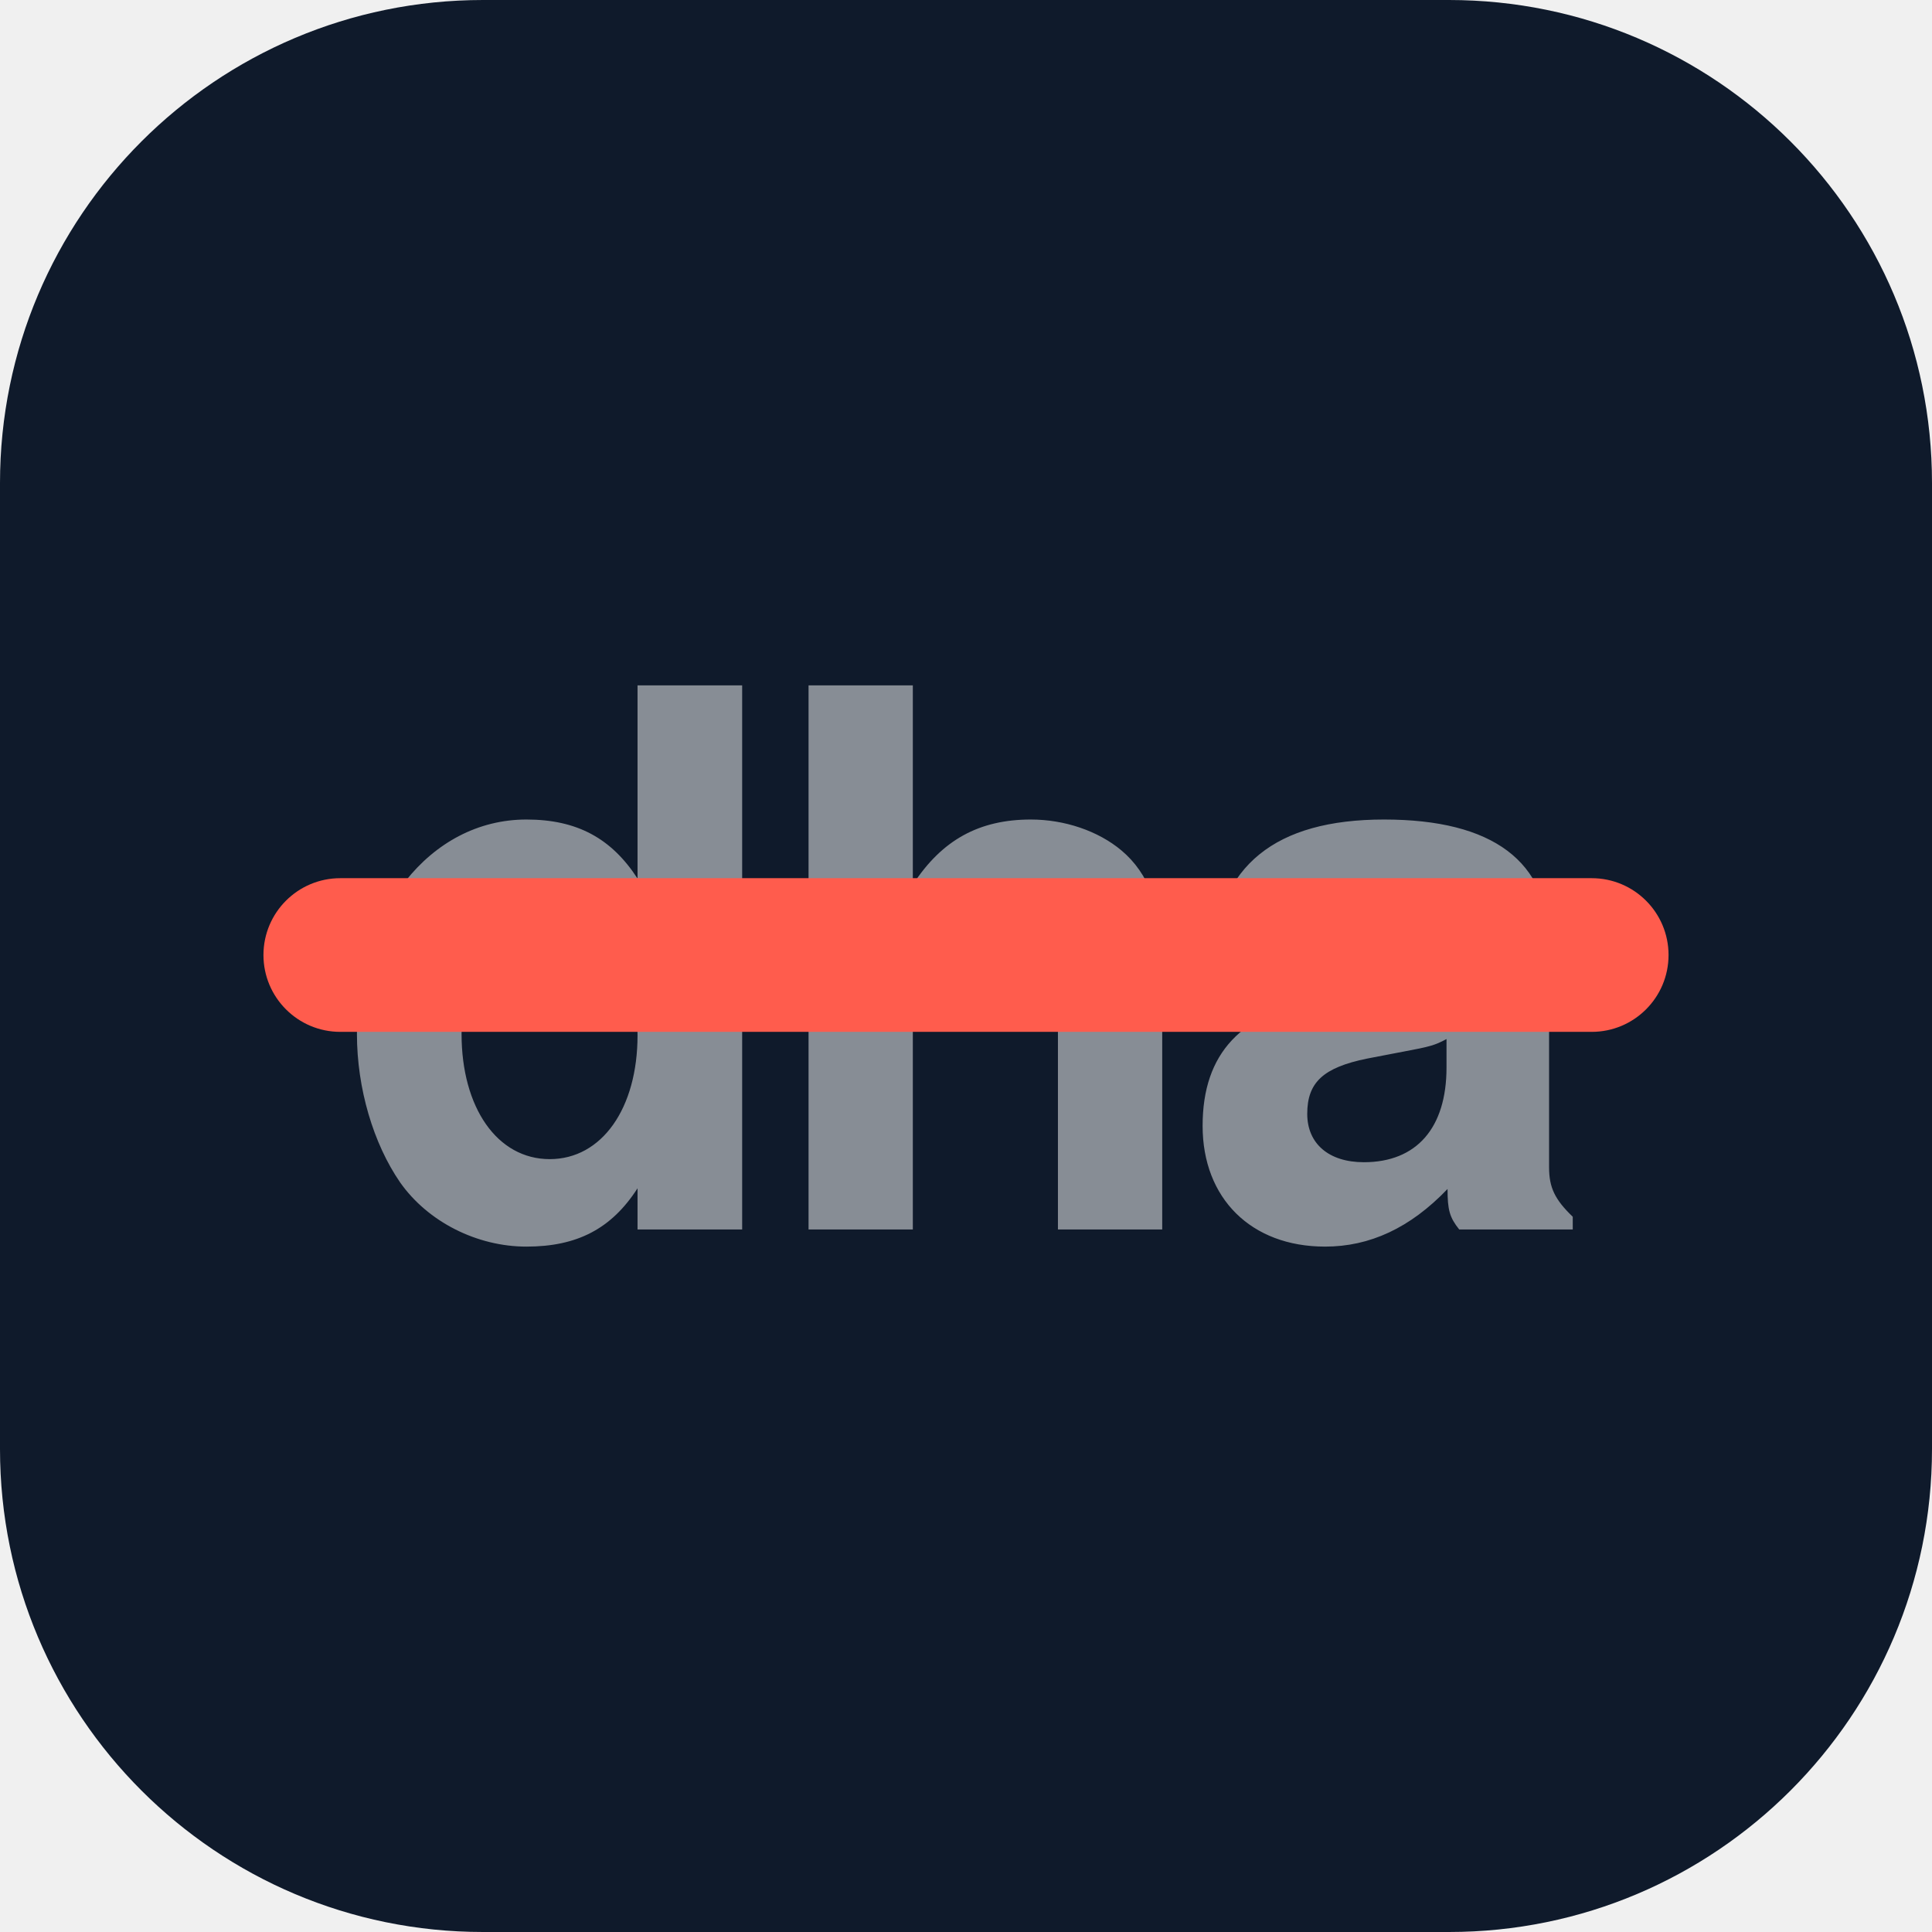
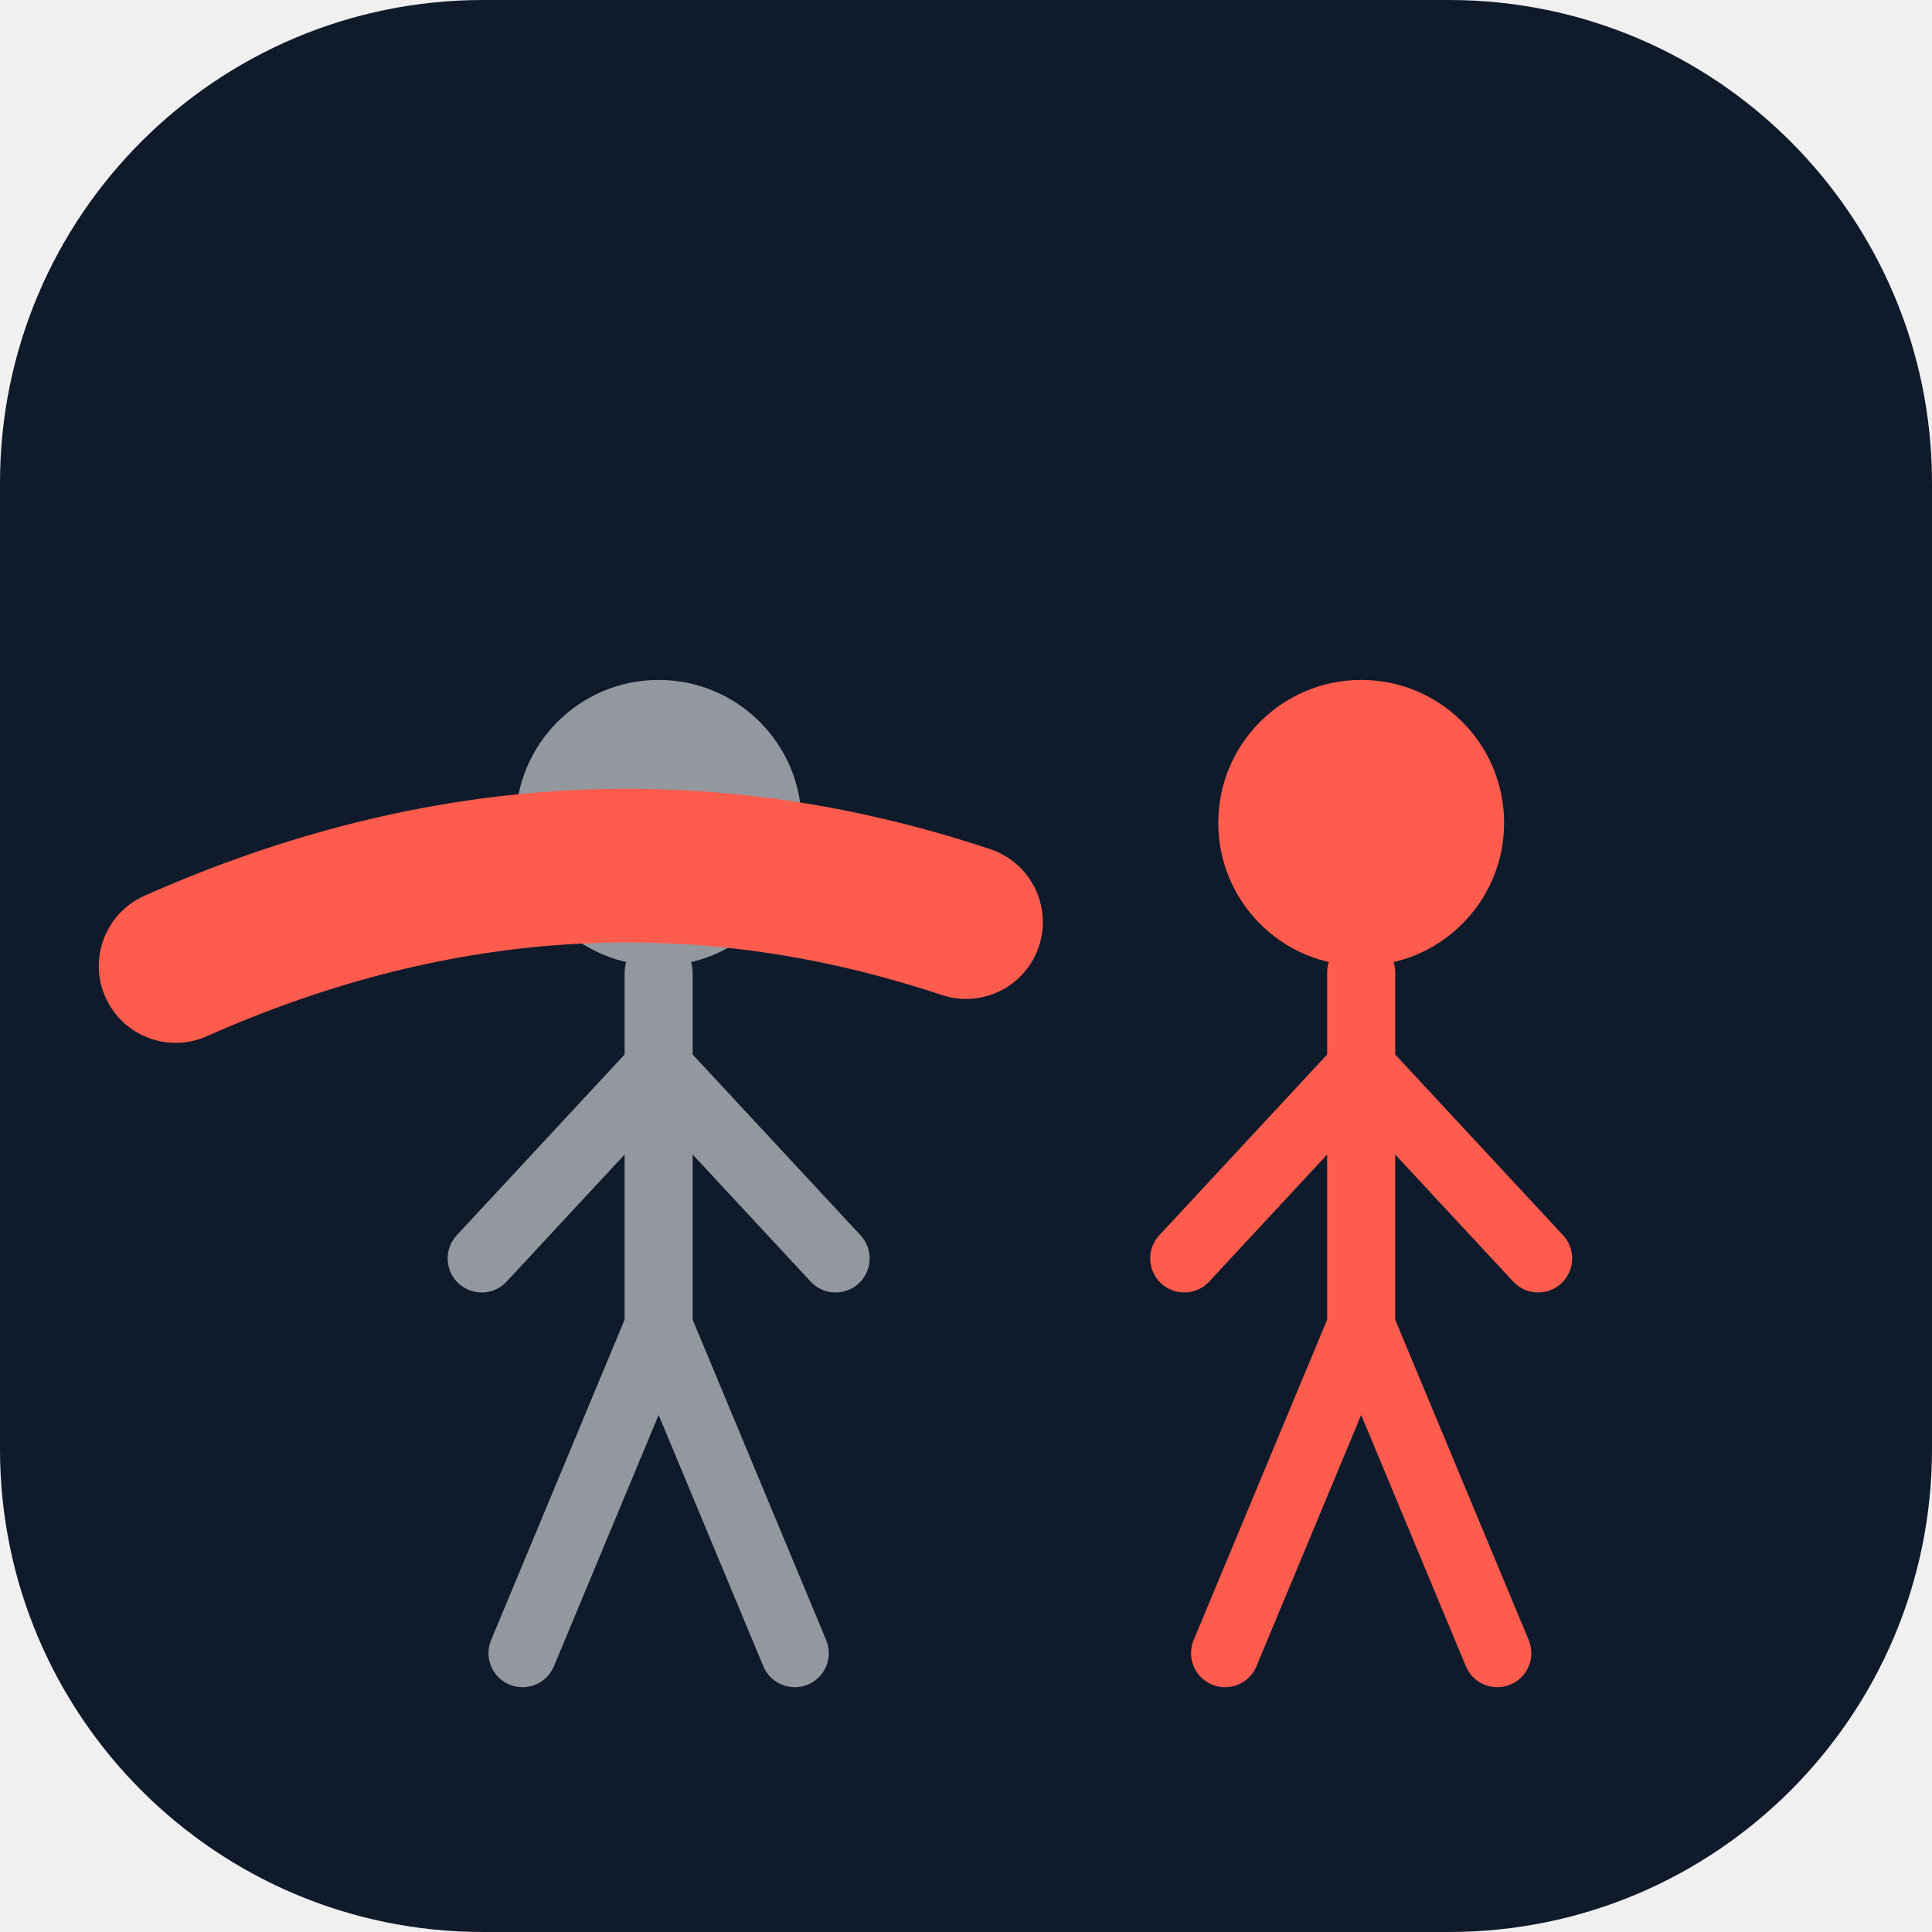
<svg xmlns="http://www.w3.org/2000/svg" viewBox="0 0 88 88" width="88" height="88">
  <rect width="88" height="88" rx="22" fill="#0F1A2B" />
-   <text x="44" y="56" text-anchor="middle" font-family="Montserrat, Helvetica, Arial, sans-serif" font-weight="900" font-size="34" letter-spacing="-1.5" fill="#FFFFFF" opacity="0.5">dha</text>
-   <rect x="12" y="40" width="64" height="7" rx="3.5" fill="#FF5C4D" />
+   <g transform="translate(30 66) scale(0.62)" opacity="0.55">
+     <circle cx="0" cy="-46" r="10.5" fill="#FFFFFF" />
+     <path d="M0 -35 V-9 M0 -28 -13 -14 M0 -28 13 -14 M0 -9 -10 15 M0 -9 10 15" stroke="#FFFFFF" stroke-width="5" fill="none" stroke-linecap="round" />
+   </g>
+   <path d="M8 44 Q26 36 44 42" stroke="#FF5C4D" stroke-width="7" fill="none" stroke-linecap="round" />
+   <g transform="translate(62 66) scale(0.62)">
+     <circle cx="0" cy="-46" r="10.5" fill="#FF5C4D" />
+     <path d="M0 -35 V-9 M0 -28 -13 -14 M0 -28 13 -14 M0 -9 -10 15 M0 -9 10 15" stroke="#FF5C4D" stroke-width="5" fill="none" stroke-linecap="round" />
+   </g>
</svg>
